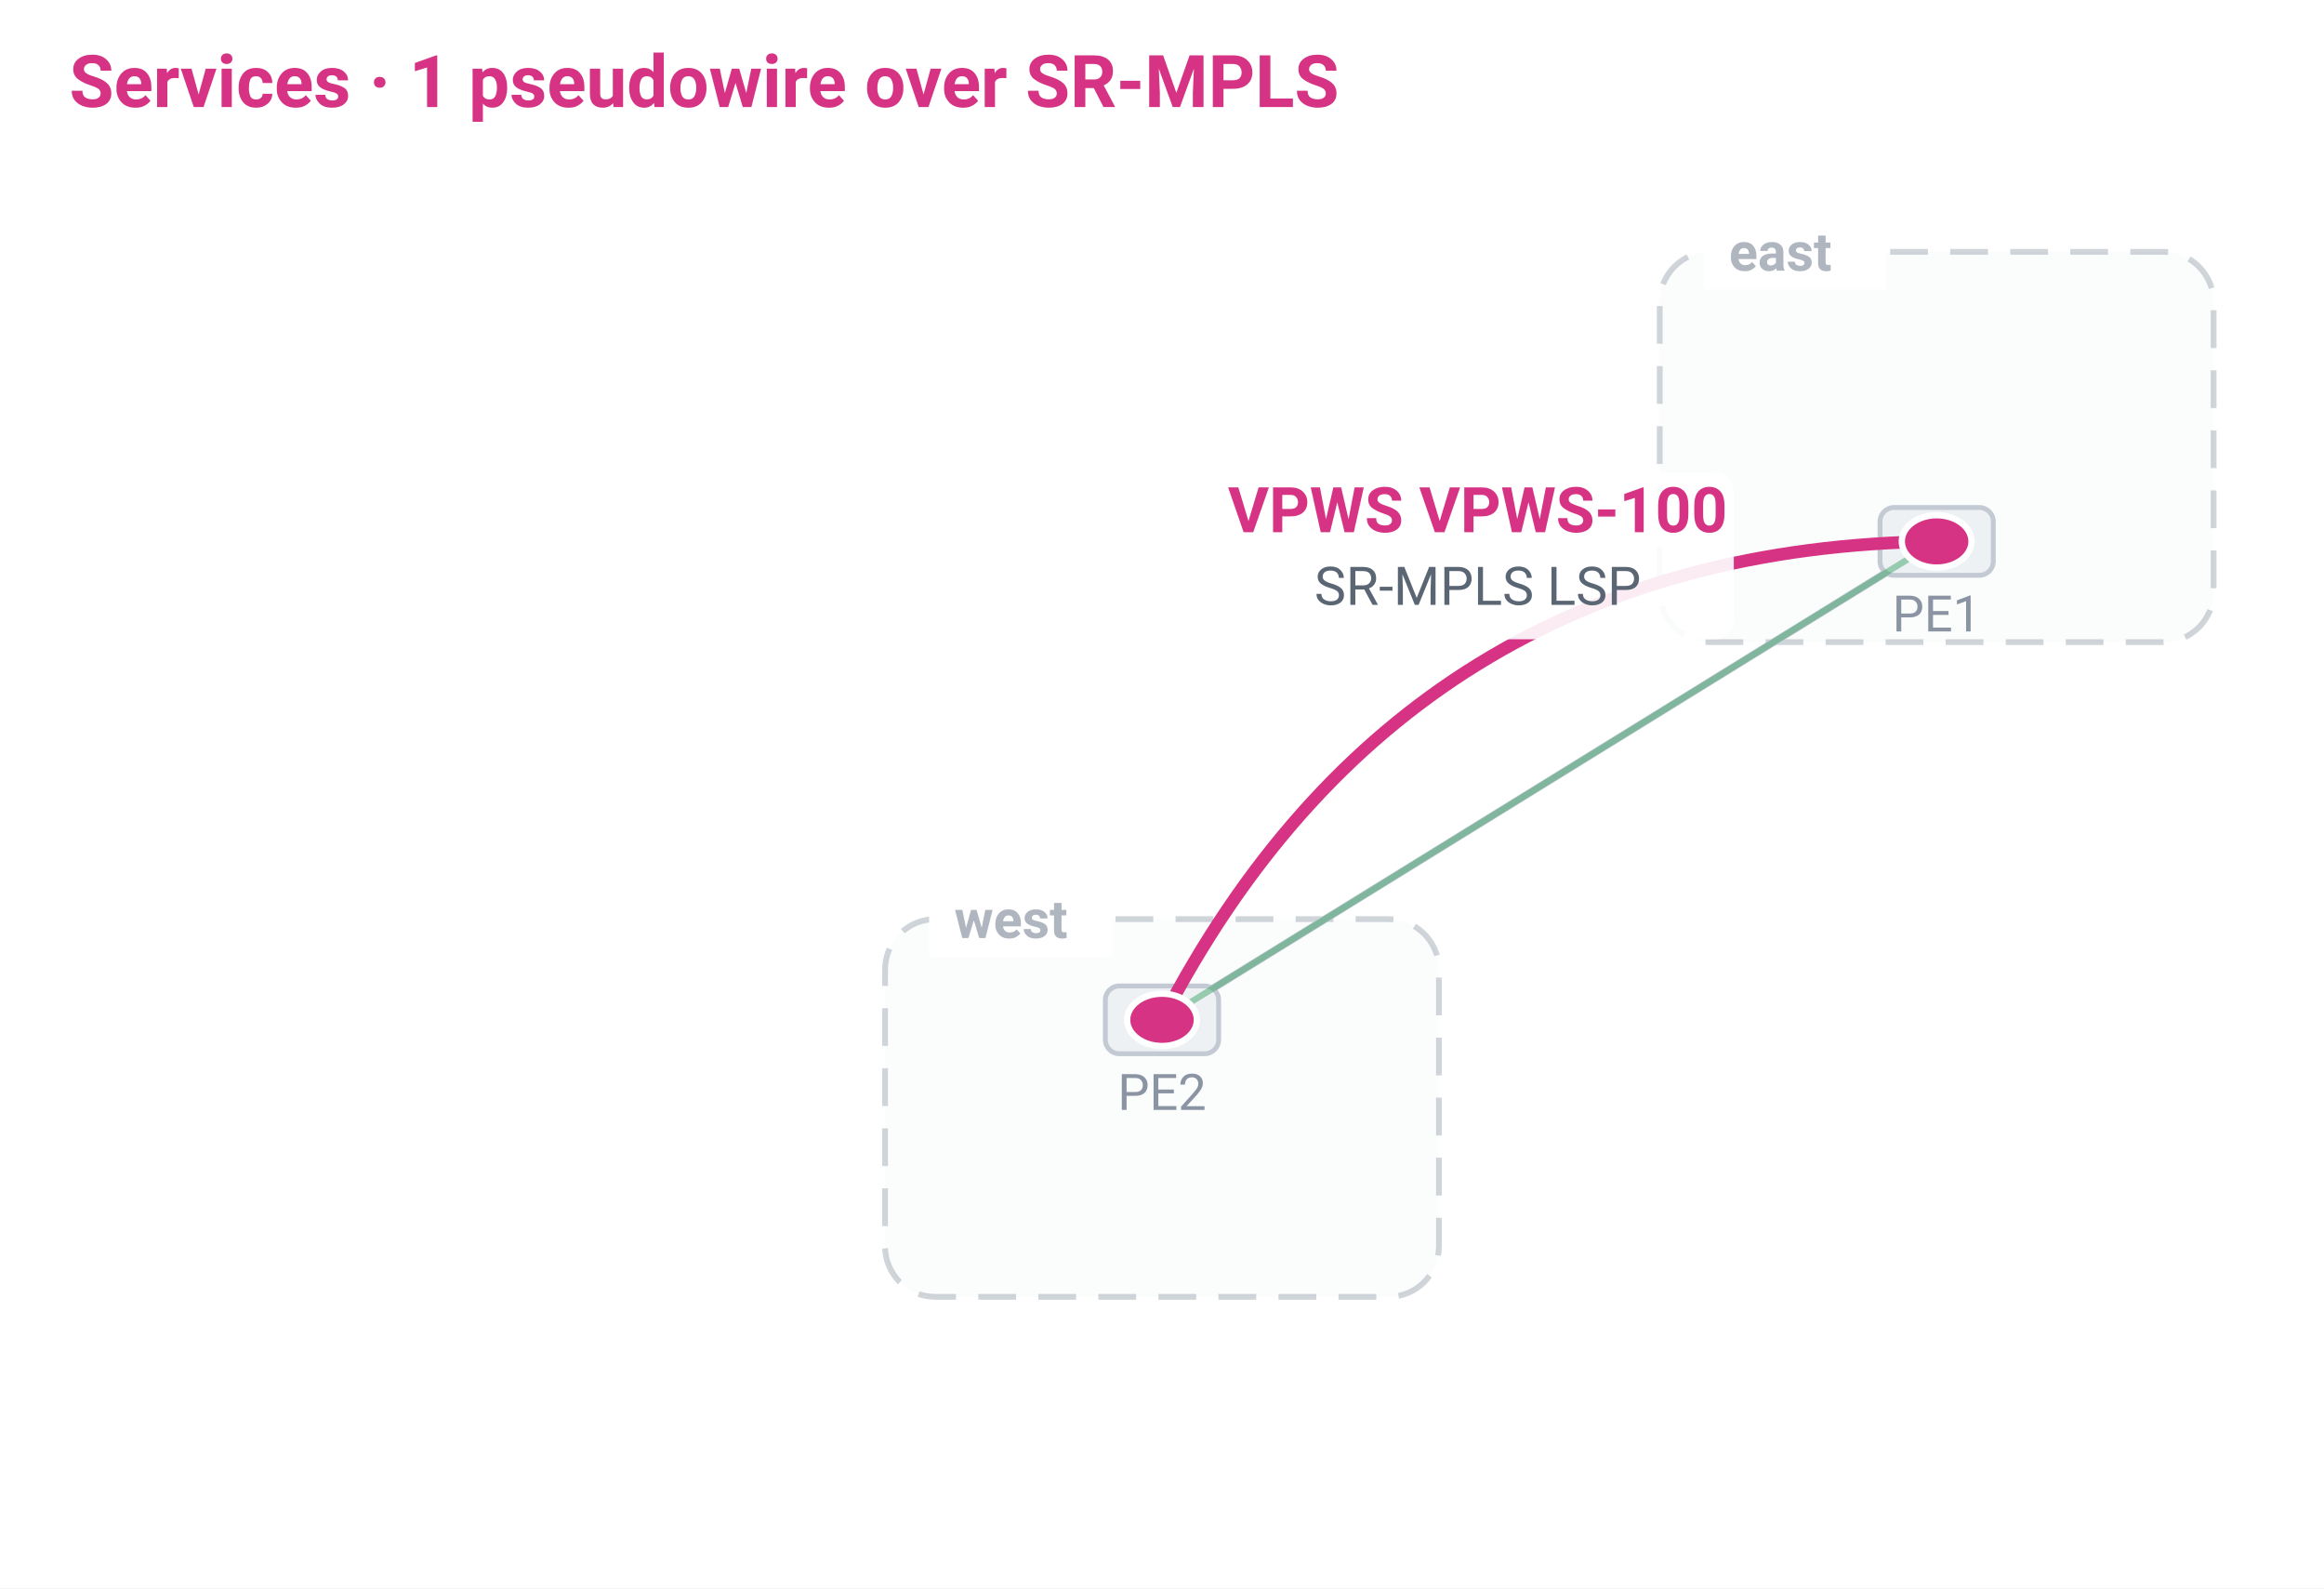
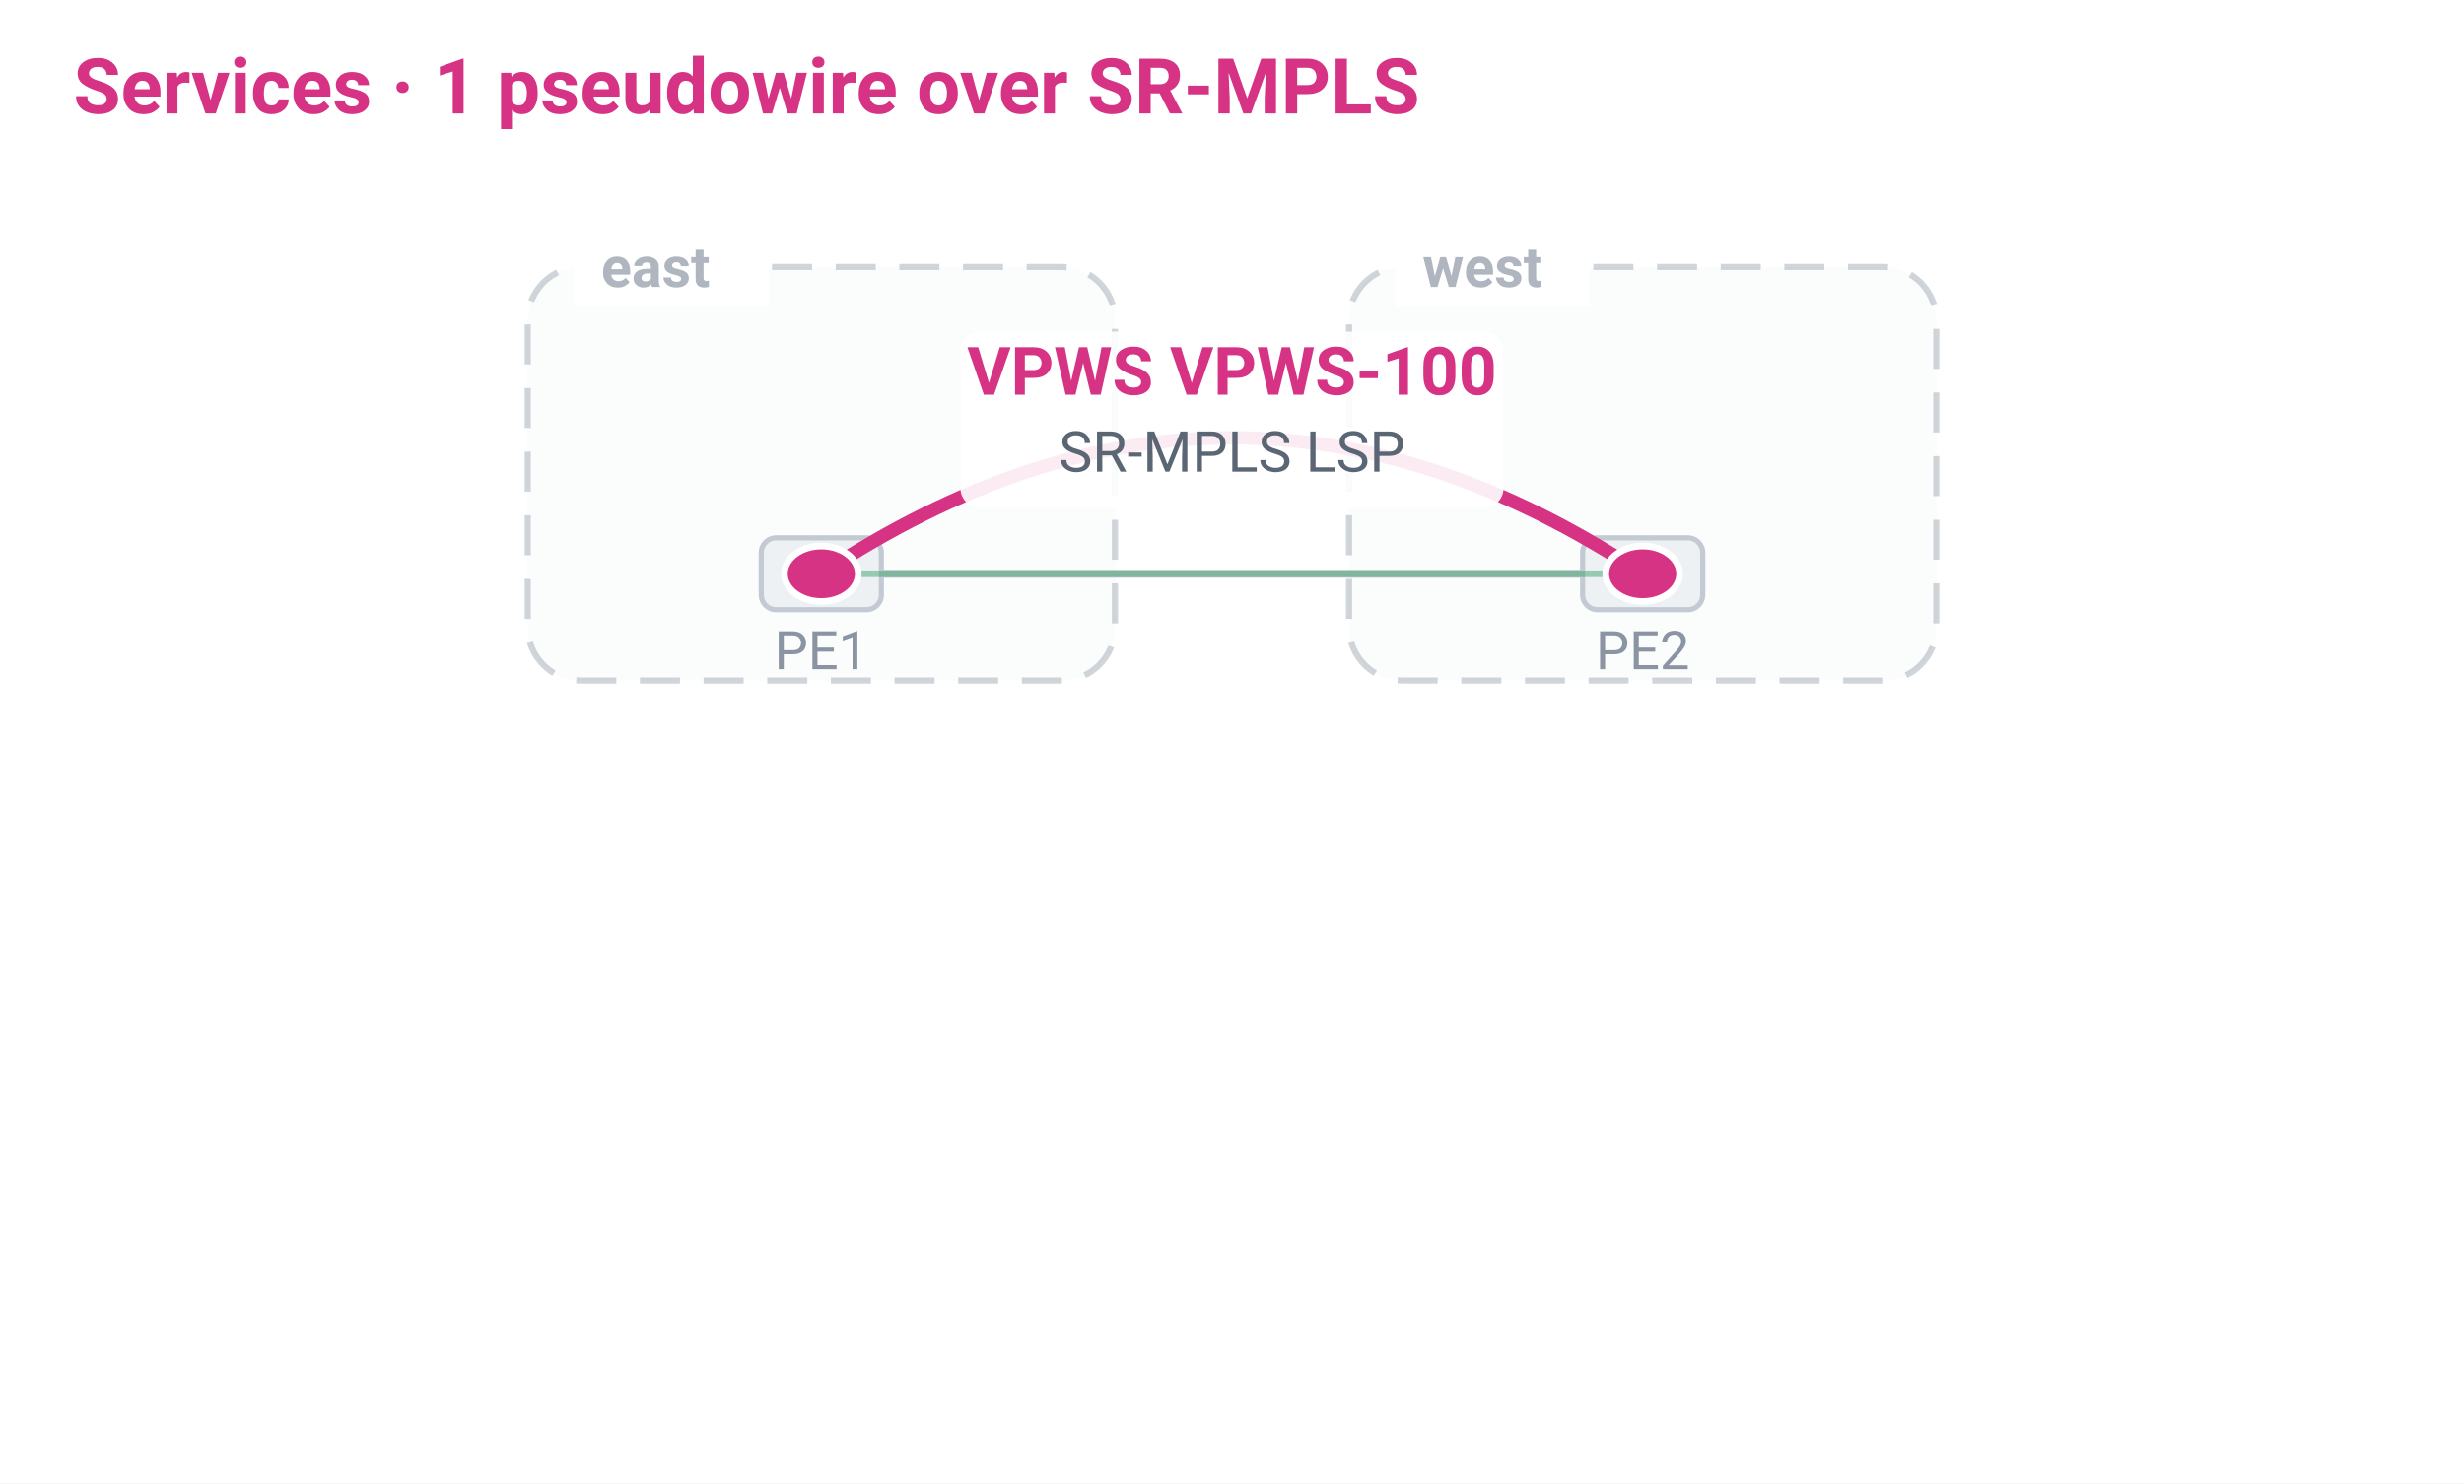
- <svg xmlns="http://www.w3.org/2000/svg" class="netfacts-frames" viewBox="0 0 480 328" width="480" height="328" font-family="'Segoe UI', Roboto, Helvetica, Arial, sans-serif" data-frames="optical physical role igp bgp pw" data-start="pw">
+ <svg xmlns="http://www.w3.org/2000/svg" class="netfacts-frames" viewBox="0 0 480 289" width="480" height="289" font-family="'Segoe UI', Roboto, Helvetica, Arial, sans-serif" data-frames="optical physical role igp bgp pw" data-start="pw">
  <style>.frame{visibility:hidden}.frame.start{visibility:visible}:root:has(.frame:target) .frame{visibility:hidden}:root:has(.frame:target) .frame:target{visibility:visible}@media (prefers-reduced-motion:no-preference){@keyframes nf-rotate{0%{visibility:visible}16.666%,100%{visibility:hidden}}.frame{animation:nf-rotate 24s step-end infinite}.r1{animation-delay:-20s}.r2{animation-delay:-16s}.r3{animation-delay:-12s}.r4{animation-delay:-8s}.r5{animation-delay:-4s}:root:has(.frame:target) .frame,:root:has(#still:target) .frame,:root[data-rotate="off"] .frame{animation:none}}</style>
-   <rect id="still" width="480" height="328" fill="#fff" />
-   <g class="frame r1" id="f-optical" data-title="Optical · 3 line-system members, 5 spans · 2 sites">
-     <g class="site">
-       <rect x="182.8" y="52" width="274.4" height="80.6" rx="10.4" fill="#7a8696" fill-opacity="0.06" stroke="#7a8696" stroke-opacity="0.8" stroke-width="1.2" stroke-dasharray="7.8 4.6" />
-       <rect x="191.9" y="44.2" width="37.8" height="15.6" fill="#fff" />
-       <text x="197.1" y="55.9" font-size="11" font-weight="700" fill="#7a8696">east</text>
-     </g>
-     <g class="site">
-       <rect x="22.8" y="189.8" width="274.4" height="78" rx="10.4" fill="#7a8696" fill-opacity="0.06" stroke="#7a8696" stroke-opacity="0.8" stroke-width="1.2" stroke-dasharray="7.8 4.6" />
-       <rect x="31.9" y="182" width="37.8" height="15.6" fill="#fff" />
-       <text x="37.1" y="193.7" font-size="11" font-weight="700" fill="#7a8696">west</text>
+   <rect id="still" width="480" height="289" fill="#fff" />
+   <g class="frame r1" id="f-optical" data-title="Optical · 3 line-system members, 2 spans · 2 sites">
+     <g class="site">
+       <rect x="22.8" y="52" width="114.4" height="80.6" rx="10.4" fill="#7a8696" fill-opacity="0.06" stroke="#7a8696" stroke-opacity="0.8" stroke-width="1.2" stroke-dasharray="7.8 4.6" />
+       <rect x="31.9" y="44.2" width="37.8" height="15.6" fill="#fff" />
+       <text x="37.1" y="55.9" font-size="11" font-weight="700" fill="#7a8696">east</text>
+     </g>
+     <g class="site">
+       <rect x="342.8" y="52" width="114.4" height="80.6" rx="10.4" fill="#7a8696" fill-opacity="0.06" stroke="#7a8696" stroke-opacity="0.8" stroke-width="1.2" stroke-dasharray="7.8 4.6" />
+       <rect x="351.9" y="44.2" width="37.8" height="15.6" fill="#fff" />
+       <text x="357.1" y="55.9" font-size="11" font-weight="700" fill="#7a8696">west</text>
    </g>
    <g class="link-optical">
-       <line x1="400" y1="117.7" x2="240" y2="117.7" stroke="#3b5bdb" stroke-width="5.46" stroke-linecap="round" />
-       <line x1="400" y1="117.7" x2="240" y2="117.7" stroke="#fff" stroke-width="1.82" stroke-linecap="round" />
-       <rect x="369.7" y="110.6" width="13.7" height="14.3" rx="7.2" fill="#fff" stroke="#9aa4b1" stroke-width="0.9" />
-       <text x="376.5" y="121.3" font-size="9.8" text-anchor="middle" fill="#1d2430">1</text>
-       <rect x="258.9" y="126.9" width="37.1" height="14.3" rx="7.2" fill="#fff" stroke="#9aa4b1" stroke-width="0.9" />
-       <text x="277.4" y="137.6" font-size="9.8" text-anchor="middle" fill="#1d2430">add-1</text>
-       <rect x="325.5" y="110.6" width="37.1" height="14.3" rx="7.2" fill="#fff" stroke="#3b5bdb" stroke-width="0.9" />
-       <text x="344" y="121.3" font-size="9.8" text-anchor="middle" fill="#1d2430">ch 25</text>
-     </g>
-     <g class="link-optical">
-       <line x1="400" y1="106" x2="240" y2="106" stroke="#3b5bdb" stroke-width="5.46" stroke-linecap="round" />
-       <line x1="400" y1="106" x2="240" y2="106" stroke="#fff" stroke-width="1.82" stroke-linecap="round" />
-       <rect x="365.2" y="82.6" width="13.7" height="14.3" rx="7.2" fill="#fff" stroke="#9aa4b1" stroke-width="0.9" />
-       <text x="372" y="93.4" font-size="9.8" text-anchor="middle" fill="#1d2430">2</text>
-       <rect x="304.4" y="127.1" width="29.6" height="11.4" rx="7.2" fill="#fff" stroke="#9aa4b1" stroke-width="0.9" />
-       <text x="319.2" y="135.7" font-size="7.8" text-anchor="middle" fill="#1d2430">add-2</text>
-       <rect x="257" y="98.9" width="78" height="14.3" rx="7.2" fill="#fff" stroke="#3b5bdb" stroke-width="0.9" />
-       <text x="296" y="109.6" font-size="9.8" text-anchor="middle" fill="#1d2430">ch 26 · dark</text>
-     </g>
-     <g class="link-optical">
-       <line x1="240" y1="111.8" x2="80" y2="111.8" stroke="#3b5bdb" stroke-width="5.46" stroke-linecap="round" />
-       <line x1="240" y1="111.8" x2="80" y2="111.8" stroke="#fff" stroke-width="1.82" stroke-linecap="round" />
+       <line x1="80" y1="111.8" x2="240" y2="111.8" stroke="#3b5bdb" stroke-width="5.46" stroke-linecap="round" />
+       <line x1="80" y1="111.8" x2="240" y2="111.8" stroke="#fff" stroke-width="1.82" stroke-linecap="round" />
+       <rect x="144.4" y="72.1" width="31.2" height="14.3" rx="7.2" fill="#fff" stroke="#9aa4b1" stroke-width="0.9" />
+       <text x="160" y="82.9" font-size="9.8" text-anchor="middle" fill="#1d2430">line</text>
      <rect x="180.9" y="121" width="31.2" height="14.3" rx="7.2" fill="#fff" stroke="#9aa4b1" stroke-width="0.9" />
-       <text x="196.5" y="131.7" font-size="9.8" text-anchor="middle" fill="#1d2430">line</text>
-       <rect x="98.9" y="121" width="31.2" height="14.3" rx="7.2" fill="#fff" stroke="#9aa4b1" stroke-width="0.9" />
-       <text x="114.5" y="131.7" font-size="9.8" text-anchor="middle" fill="#1d2430">west</text>
+       <text x="196.5" y="131.7" font-size="9.8" text-anchor="middle" fill="#1d2430">west</text>
      <rect x="115.2" y="104.7" width="89.7" height="14.3" rx="7.2" fill="#fff" stroke="#3b5bdb" stroke-width="0.9" />
      <text x="160" y="115.4" font-size="9.8" text-anchor="middle" fill="#1d2430">span 1 · 40 km</text>
    </g>
    <g class="link-optical">
-       <line x1="80" y1="111.8" x2="80" y2="210.6" stroke="#3b5bdb" stroke-width="5.46" stroke-linecap="round" />
-       <line x1="80" y1="111.8" x2="80" y2="210.6" stroke="#fff" stroke-width="1.82" stroke-linecap="round" />
-       <rect x="64.4" y="123.9" width="31.2" height="14.3" rx="7.2" fill="#fff" stroke="#9aa4b1" stroke-width="0.9" />
-       <text x="80" y="134.6" font-size="9.8" text-anchor="middle" fill="#1d2430">east</text>
-       <rect x="80.7" y="184.3" width="31.2" height="14.3" rx="7.2" fill="#fff" stroke="#9aa4b1" stroke-width="0.9" />
-       <text x="96.3" y="195" font-size="9.8" text-anchor="middle" fill="#1d2430">line</text>
-       <rect x="35.2" y="154" width="89.7" height="14.3" rx="7.2" fill="#fff" stroke="#3b5bdb" stroke-width="0.9" />
-       <text x="80" y="164.8" font-size="9.8" text-anchor="middle" fill="#1d2430">span 2 · 38 km</text>
-     </g>
-     <g class="link-optical">
-       <line x1="80" y1="210.6" x2="240" y2="210.6" stroke="#3b5bdb" stroke-width="5.46" stroke-linecap="round" />
-       <line x1="80" y1="210.6" x2="240" y2="210.6" stroke="#fff" stroke-width="1.82" stroke-linecap="round" />
-       <rect x="98.9" y="203.5" width="37.1" height="14.3" rx="7.2" fill="#fff" stroke="#9aa4b1" stroke-width="0.9" />
-       <text x="117.4" y="214.2" font-size="9.8" text-anchor="middle" fill="#1d2430">add-1</text>
-       <rect x="209.7" y="203.5" width="13.7" height="14.3" rx="7.2" fill="#fff" stroke="#9aa4b1" stroke-width="0.9" />
-       <text x="216.5" y="214.2" font-size="9.8" text-anchor="middle" fill="#1d2430">1</text>
-       <rect x="141.5" y="203.5" width="37.1" height="14.3" rx="7.2" fill="#fff" stroke="#3b5bdb" stroke-width="0.9" />
-       <text x="160" y="214.2" font-size="9.8" text-anchor="middle" fill="#1d2430">ch 25</text>
+       <line x1="240" y1="111.8" x2="400" y2="111.8" stroke="#3b5bdb" stroke-width="5.46" stroke-linecap="round" />
+       <line x1="240" y1="111.8" x2="400" y2="111.8" stroke="#fff" stroke-width="1.82" stroke-linecap="round" />
+       <rect x="268" y="121" width="31.2" height="14.3" rx="7.2" fill="#fff" stroke="#9aa4b1" stroke-width="0.9" />
+       <text x="283.6" y="131.7" font-size="9.8" text-anchor="middle" fill="#1d2430">east</text>
+       <rect x="313.6" y="121" width="31.2" height="14.3" rx="7.2" fill="#fff" stroke="#9aa4b1" stroke-width="0.9" />
+       <text x="329.2" y="131.7" font-size="9.8" text-anchor="middle" fill="#1d2430">line</text>
+       <rect x="275.2" y="104.7" width="89.7" height="14.3" rx="7.2" fill="#fff" stroke="#3b5bdb" stroke-width="0.9" />
+       <text x="320" y="115.4" font-size="9.8" text-anchor="middle" fill="#1d2430">span 2 · 38 km</text>
+     </g>
+     <g>
+       <rect x="63.1" y="101.7" width="33.8" height="20.3" rx="3.4" fill="#3b5bdb" stroke="#fff" stroke-width="1.3" />
+       <text x="80" y="115.7" font-size="7.5" font-weight="700" text-anchor="middle" fill="#fff">ROADM</text>
+     </g>
+     <g>
+       <rect x="223.1" y="101.7" width="33.8" height="20.3" rx="3.4" fill="#3b5bdb" stroke="#fff" stroke-width="1.3" />
+       <text x="240" y="115.7" font-size="10.4" font-weight="700" text-anchor="middle" fill="#fff">AMP</text>
+     </g>
+     <g>
+       <rect x="383.1" y="101.7" width="33.8" height="20.3" rx="3.4" fill="#3b5bdb" stroke="#fff" stroke-width="1.3" />
+       <text x="400" y="115.7" font-size="7.5" font-weight="700" text-anchor="middle" fill="#fff">ROADM</text>
+     </g>
+     <rect x="24.8" y="64.4" width="110.3" height="34.4" rx="3.9" fill="#fff" fill-opacity="0.9" />
+     <text x="80" y="76.7" font-size="13" text-anchor="middle" font-weight="700" fill="#3b5bdb">ROADM-A</text>
+     <text x="80" y="91.6" font-size="11" text-anchor="middle" fill="#5b6675">roadm · roadm-2d</text>
+     <rect x="188" y="64.4" width="103.9" height="34.4" rx="3.9" fill="#fff" fill-opacity="0.9" />
+     <text x="240" y="76.7" font-size="13" text-anchor="middle" font-weight="700" fill="#3b5bdb">AMP-1</text>
+     <text x="240" y="91.6" font-size="11" text-anchor="middle" fill="#5b6675">amplifier · ila</text>
+     <rect x="344.8" y="64.4" width="110.3" height="34.4" rx="3.9" fill="#fff" fill-opacity="0.9" />
+     <text x="400" y="76.7" font-size="13" text-anchor="middle" font-weight="700" fill="#3b5bdb">ROADM-B</text>
+     <text x="400" y="91.6" font-size="11" text-anchor="middle" fill="#5b6675">roadm · roadm-2d</text>
+     <g class="callout">
+       <line x1="80" y1="122.2" x2="80" y2="132.6" stroke="#3b5bdb" stroke-width="1" />
+       <rect x="12" y="132.6" width="136" height="34.4" rx="3.9" fill="#fff" fill-opacity="0.9" stroke="#3b5bdb" stroke-width="1" />
+       <text x="80" y="145" font-size="11" text-anchor="middle" fill="#1d2430">PE1 1 · ch 25</text>
+       <text x="80" y="159.9" font-size="11" text-anchor="middle" fill="#1d2430">PE1 2 · ch 26 · dark</text>
+     </g>
+     <g class="callout">
+       <line x1="400" y1="122.2" x2="400" y2="132.6" stroke="#3b5bdb" stroke-width="1" />
+       <rect x="354.4" y="132.6" width="91.1" height="19.5" rx="3.9" fill="#fff" fill-opacity="0.9" stroke="#3b5bdb" stroke-width="1" />
+       <text x="400" y="145" font-size="11" text-anchor="middle" fill="#1d2430">PE2 1 · ch 25</text>
+     </g>
+     <g class="note">
+       <line x1="240" y1="111.8" x2="240" y2="145.6" stroke="#d9a400" stroke-width="1.04" stroke-dasharray="3.3 2.6" />
+       <rect x="156" y="145.6" width="168" height="34.4" rx="3.9" fill="#fff6d5" fill-opacity="0.9" stroke="#d9a400" stroke-width="1" />
+       <text x="240" y="158" font-size="11" text-anchor="middle" fill="#1d2430">in-line amplifier hut, no</text>
+       <text x="240" y="172.9" font-size="11" text-anchor="middle" fill="#1d2430">site of its own</text>
+     </g>
+     <rect width="480" height="32.5" fill="#fff" fill-opacity="0.92" />
+     <text x="14.3" y="22.1" font-size="15" font-weight="700" fill="#3b5bdb">Optical · 3 line-system members, 2 spans · 2 sites</text>
+   </g>
+   <g class="frame r2" id="f-physical" data-title="Physical · 2 devices (SAOS 10), 1 link · 2 sites">
+     <g class="site">
+       <rect x="102.8" y="52" width="114.4" height="80.6" rx="10.4" fill="#7a8696" fill-opacity="0.06" stroke="#7a8696" stroke-opacity="0.8" stroke-width="1.2" stroke-dasharray="7.8 4.6" />
+       <rect x="111.9" y="44.2" width="37.8" height="15.6" fill="#fff" />
+       <text x="117.1" y="55.9" font-size="11" font-weight="700" fill="#7a8696">east</text>
+     </g>
+     <g class="site">
+       <rect x="262.8" y="52" width="114.4" height="80.6" rx="10.4" fill="#7a8696" fill-opacity="0.06" stroke="#7a8696" stroke-opacity="0.8" stroke-width="1.2" stroke-dasharray="7.8 4.6" />
+       <rect x="271.9" y="44.2" width="37.8" height="15.6" fill="#fff" />
+       <text x="277.1" y="55.9" font-size="11" font-weight="700" fill="#7a8696">west</text>
+     </g>
+     <g>
+       <line x1="160" y1="111.8" x2="320" y2="111.8" stroke="#e03131" stroke-width="2.6" stroke-dasharray="6.2 40.6" stroke-dashoffset="0" />
+       <line x1="160" y1="111.8" x2="320" y2="111.8" stroke="#f08c00" stroke-width="2.6" stroke-dasharray="6.2 40.6" stroke-dashoffset="-7.8" />
+       <line x1="160" y1="111.8" x2="320" y2="111.8" stroke="#e6b800" stroke-width="2.6" stroke-dasharray="6.2 40.6" stroke-dashoffset="-15.6" />
+       <line x1="160" y1="111.8" x2="320" y2="111.8" stroke="#2f9e44" stroke-width="2.6" stroke-dasharray="6.2 40.6" stroke-dashoffset="-23.4" />
+       <line x1="160" y1="111.8" x2="320" y2="111.8" stroke="#1c7ed6" stroke-width="2.6" stroke-dasharray="6.2 40.6" stroke-dashoffset="-31.2" />
+       <line x1="160" y1="111.8" x2="320" y2="111.8" stroke="#7048e8" stroke-width="2.6" stroke-dasharray="6.2 40.6" stroke-dashoffset="-39" />
+       <rect x="172.1" y="104.7" width="13.7" height="14.3" rx="7.2" fill="#fff" stroke="#9aa4b1" stroke-width="0.9" />
+       <text x="178.9" y="115.4" font-size="9.8" text-anchor="middle" fill="#1d2430">1</text>
+       <rect x="289.7" y="104.7" width="13.7" height="14.3" rx="7.2" fill="#fff" stroke="#9aa4b1" stroke-width="0.9" />
+       <text x="296.5" y="115.4" font-size="9.8" text-anchor="middle" fill="#1d2430">1</text>
+       <rect x="225.2" y="106.1" width="29.6" height="11.4" rx="7.2" fill="#fff" stroke="#3b5bdb" stroke-width="0.9" />
+       <text x="240" y="114.7" font-size="7.8" text-anchor="middle" fill="#1d2430">ch 25</text>
    </g>
    <g>
      <g class="router">
-         <circle cx="400" cy="111.8" r="8.8" fill="#dc0000" />
-         <path d="M407.1,111.8 L403.5,111.8" stroke="#fff" stroke-width="1.1" stroke-linecap="round" />
-         <path d="M401.9,111.8 L404.1,113.3 L404.1,110.3 Z" fill="#fff" />
-         <path d="M392.9,111.8 L396.5,111.8" stroke="#fff" stroke-width="1.1" stroke-linecap="round" />
-         <path d="M398.1,111.8 L395.9,110.3 L395.9,113.3 Z" fill="#fff" />
-         <path d="M400,118.9 L400,115.3" stroke="#fff" stroke-width="1.1" stroke-linecap="round" />
-         <path d="M400,113.7 L398.5,115.9 L401.5,115.9 Z" fill="#fff" />
-         <path d="M400,104.7 L400,108.3" stroke="#fff" stroke-width="1.1" stroke-linecap="round" />
-         <path d="M400,109.9 L401.5,107.7 L398.5,107.7 Z" fill="#fff" />
+         <circle cx="160" cy="111.8" r="8.8" fill="#dc0000" />
+         <path d="M167.1,111.8 L163.5,111.8" stroke="#fff" stroke-width="1.1" stroke-linecap="round" />
+         <path d="M161.9,111.8 L164.1,113.3 L164.1,110.3 Z" fill="#fff" />
+         <path d="M152.9,111.8 L156.5,111.8" stroke="#fff" stroke-width="1.1" stroke-linecap="round" />
+         <path d="M158.1,111.8 L155.9,110.3 L155.9,113.3 Z" fill="#fff" />
+         <path d="M160,118.9 L160,115.3" stroke="#fff" stroke-width="1.1" stroke-linecap="round" />
+         <path d="M160,113.7 L158.5,115.9 L161.5,115.9 Z" fill="#fff" />
+         <path d="M160,104.7 L160,108.3" stroke="#fff" stroke-width="1.1" stroke-linecap="round" />
+         <path d="M160,109.9 L161.5,107.7 L158.5,107.7 Z" fill="#fff" />
      </g>
    </g>
    <g>
      <g class="router">
-         <circle cx="240" cy="210.6" r="8.8" fill="#dc0000" />
-         <path d="M247.1,210.6 L243.5,210.6" stroke="#fff" stroke-width="1.1" stroke-linecap="round" />
-         <path d="M241.9,210.6 L244.1,212.1 L244.1,209.1 Z" fill="#fff" />
-         <path d="M232.9,210.6 L236.5,210.6" stroke="#fff" stroke-width="1.1" stroke-linecap="round" />
-         <path d="M238.1,210.6 L235.9,209.1 L235.9,212.1 Z" fill="#fff" />
-         <path d="M240,217.7 L240,214.1" stroke="#fff" stroke-width="1.1" stroke-linecap="round" />
-         <path d="M240,212.5 L238.5,214.7 L241.5,214.7 Z" fill="#fff" />
-         <path d="M240,203.5 L240,207.1" stroke="#fff" stroke-width="1.1" stroke-linecap="round" />
-         <path d="M240,208.7 L241.5,206.5 L238.5,206.5 Z" fill="#fff" />
+         <circle cx="320" cy="111.8" r="8.8" fill="#dc0000" />
+         <path d="M327.1,111.8 L323.5,111.8" stroke="#fff" stroke-width="1.1" stroke-linecap="round" />
+         <path d="M321.9,111.8 L324.1,113.3 L324.1,110.3 Z" fill="#fff" />
+         <path d="M312.9,111.8 L316.5,111.8" stroke="#fff" stroke-width="1.1" stroke-linecap="round" />
+         <path d="M318.1,111.8 L315.9,110.3 L315.9,113.3 Z" fill="#fff" />
+         <path d="M320,118.9 L320,115.3" stroke="#fff" stroke-width="1.1" stroke-linecap="round" />
+         <path d="M320,113.7 L318.5,115.9 L321.5,115.9 Z" fill="#fff" />
+         <path d="M320,104.7 L320,108.3" stroke="#fff" stroke-width="1.1" stroke-linecap="round" />
+         <path d="M320,109.9 L321.5,107.7 L318.5,107.7 Z" fill="#fff" />
      </g>
    </g>
-     <g>
-       <rect x="223.1" y="101.7" width="33.8" height="20.3" rx="3.4" fill="#3b5bdb" stroke="#fff" stroke-width="1.3" />
-       <text x="240" y="115.7" font-size="7.5" font-weight="700" text-anchor="middle" fill="#fff">ROADM</text>
-     </g>
-     <g>
-       <rect x="63.1" y="101.7" width="33.8" height="20.3" rx="3.4" fill="#3b5bdb" stroke="#fff" stroke-width="1.3" />
-       <text x="80" y="115.7" font-size="10.4" font-weight="700" text-anchor="middle" fill="#fff">AMP</text>
-     </g>
-     <g>
-       <rect x="63.1" y="200.5" width="33.8" height="20.3" rx="3.4" fill="#3b5bdb" stroke="#fff" stroke-width="1.3" />
-       <text x="80" y="214.5" font-size="7.5" font-weight="700" text-anchor="middle" fill="#fff">ROADM</text>
-     </g>
-     <rect x="383.3" y="64.4" width="33.4" height="34.4" rx="3.9" fill="#fff" fill-opacity="0.9" />
-     <text x="400" y="76.7" font-size="13" text-anchor="middle" font-weight="700" fill="#1a1a1a">PE1</text>
-     <text x="400" y="91.6" font-size="11" text-anchor="middle" fill="#5b6675">5164</text>
-     <rect x="223.3" y="223.6" width="33.4" height="34.4" rx="3.9" fill="#fff" fill-opacity="0.9" />
-     <text x="240" y="236" font-size="13" text-anchor="middle" font-weight="700" fill="#1a1a1a">PE2</text>
-     <text x="240" y="250.9" font-size="11" text-anchor="middle" fill="#5b6675">5162</text>
-     <rect x="184.8" y="64.4" width="110.3" height="34.4" rx="3.9" fill="#fff" fill-opacity="0.9" />
-     <text x="240" y="76.7" font-size="13" text-anchor="middle" font-weight="700" fill="#3b5bdb">ROADM-A</text>
-     <text x="240" y="91.6" font-size="11" text-anchor="middle" fill="#5b6675">roadm · roadm-2d</text>
-     <rect x="28" y="64.4" width="103.9" height="34.4" rx="3.9" fill="#fff" fill-opacity="0.9" />
-     <text x="80" y="76.7" font-size="13" text-anchor="middle" font-weight="700" fill="#3b5bdb">AMP-1</text>
-     <text x="80" y="91.6" font-size="11" text-anchor="middle" fill="#5b6675">amplifier · ila</text>
-     <rect x="24.8" y="223.6" width="110.3" height="34.4" rx="3.9" fill="#fff" fill-opacity="0.9" />
-     <text x="80" y="236" font-size="13" text-anchor="middle" font-weight="700" fill="#3b5bdb">ROADM-B</text>
-     <text x="80" y="250.9" font-size="11" text-anchor="middle" fill="#5b6675">roadm · roadm-2d</text>
+     <rect x="143.3" y="64.4" width="33.4" height="34.4" rx="3.9" fill="#fff" fill-opacity="0.9" />
+     <text x="160" y="76.7" font-size="13" text-anchor="middle" font-weight="700" fill="#1a1a1a">PE1</text>
+     <text x="160" y="91.6" font-size="11" text-anchor="middle" fill="#5b6675">5164</text>
+     <rect x="303.3" y="64.4" width="33.4" height="34.4" rx="3.9" fill="#fff" fill-opacity="0.9" />
+     <text x="320" y="76.7" font-size="13" text-anchor="middle" font-weight="700" fill="#1a1a1a">PE2</text>
+     <text x="320" y="91.6" font-size="11" text-anchor="middle" fill="#5b6675">5162</text>
    <g class="note">
-       <line x1="80" y1="111.8" x2="137.2" y2="127.4" stroke="#d9a400" stroke-width="1.04" stroke-dasharray="3.3 2.6" />
-       <rect x="137.2" y="127.4" width="168" height="34.4" rx="3.9" fill="#fff6d5" fill-opacity="0.9" stroke="#d9a400" stroke-width="1" />
-       <text x="221.2" y="139.8" font-size="11" text-anchor="middle" fill="#1d2430">in-line amplifier hut, no</text>
-       <text x="221.2" y="154.7" font-size="11" text-anchor="middle" fill="#1d2430">site of its own</text>
-     </g>
-     <rect width="480" height="32.5" fill="#fff" fill-opacity="0.92" />
-     <text x="14.3" y="22.1" font-size="15" font-weight="700" fill="#3b5bdb">Optical · 3 line-system members, 5 spans · 2 sites</text>
-   </g>
-   <g class="frame r2" id="f-physical" data-title="Physical · 2 devices (SAOS 10), 1 link · 2 sites">
-     <g class="site">
-       <rect x="342.8" y="52" width="114.4" height="80.6" rx="10.4" fill="#7a8696" fill-opacity="0.06" stroke="#7a8696" stroke-opacity="0.8" stroke-width="1.2" stroke-dasharray="7.8 4.6" />
-       <rect x="351.9" y="44.2" width="37.8" height="15.6" fill="#fff" />
-       <text x="357.1" y="55.9" font-size="11" font-weight="700" fill="#7a8696">east</text>
-     </g>
-     <g class="site">
-       <rect x="182.8" y="189.8" width="114.4" height="78" rx="10.4" fill="#7a8696" fill-opacity="0.06" stroke="#7a8696" stroke-opacity="0.8" stroke-width="1.2" stroke-dasharray="7.8 4.6" />
-       <rect x="191.9" y="182" width="37.8" height="15.6" fill="#fff" />
-       <text x="197.1" y="193.7" font-size="11" font-weight="700" fill="#7a8696">west</text>
-     </g>
-     <g>
-       <line x1="400" y1="111.8" x2="240" y2="210.6" stroke="#69768a" stroke-width="2.08" />
-       <rect x="344.4" y="123.9" width="48.7" height="14.3" rx="7.2" fill="#fff" stroke="#9aa4b1" stroke-width="0.9" />
-       <text x="368.8" y="134.6" font-size="9.8" text-anchor="middle" fill="#1d2430">PE1-PE2</text>
-       <rect x="246.8" y="184.3" width="48.7" height="14.3" rx="7.2" fill="#fff" stroke="#9aa4b1" stroke-width="0.9" />
-       <text x="271.2" y="195" font-size="9.8" text-anchor="middle" fill="#1d2430">PE2-PE1</text>
-       <rect x="286.9" y="154" width="66.3" height="14.3" rx="7.2" fill="#fff" stroke="#3b5bdb" stroke-width="0.9" />
-       <text x="320" y="164.8" font-size="9.8" text-anchor="middle" fill="#1d2430">over ch 25</text>
-     </g>
-     <g>
-       <g class="router">
-         <circle cx="400" cy="111.8" r="8.8" fill="#dc0000" />
-         <path d="M407.1,111.8 L403.5,111.8" stroke="#fff" stroke-width="1.1" stroke-linecap="round" />
-         <path d="M401.9,111.8 L404.1,113.3 L404.1,110.3 Z" fill="#fff" />
-         <path d="M392.9,111.8 L396.5,111.8" stroke="#fff" stroke-width="1.1" stroke-linecap="round" />
-         <path d="M398.1,111.8 L395.9,110.3 L395.9,113.3 Z" fill="#fff" />
-         <path d="M400,118.9 L400,115.3" stroke="#fff" stroke-width="1.1" stroke-linecap="round" />
-         <path d="M400,113.7 L398.5,115.9 L401.5,115.9 Z" fill="#fff" />
-         <path d="M400,104.7 L400,108.3" stroke="#fff" stroke-width="1.1" stroke-linecap="round" />
-         <path d="M400,109.9 L401.5,107.7 L398.5,107.7 Z" fill="#fff" />
-       </g>
-     </g>
-     <g>
-       <g class="router">
-         <circle cx="240" cy="210.6" r="8.8" fill="#dc0000" />
-         <path d="M247.1,210.6 L243.5,210.6" stroke="#fff" stroke-width="1.1" stroke-linecap="round" />
-         <path d="M241.9,210.6 L244.1,212.1 L244.1,209.1 Z" fill="#fff" />
-         <path d="M232.9,210.6 L236.5,210.6" stroke="#fff" stroke-width="1.1" stroke-linecap="round" />
-         <path d="M238.1,210.6 L235.9,209.1 L235.9,212.1 Z" fill="#fff" />
-         <path d="M240,217.7 L240,214.1" stroke="#fff" stroke-width="1.1" stroke-linecap="round" />
-         <path d="M240,212.5 L238.5,214.7 L241.5,214.7 Z" fill="#fff" />
-         <path d="M240,203.5 L240,207.1" stroke="#fff" stroke-width="1.1" stroke-linecap="round" />
-         <path d="M240,208.7 L241.5,206.5 L238.5,206.5 Z" fill="#fff" />
-       </g>
-     </g>
-     <rect x="383.3" y="64.4" width="33.4" height="34.4" rx="3.9" fill="#fff" fill-opacity="0.9" />
-     <text x="400" y="76.7" font-size="13" text-anchor="middle" font-weight="700" fill="#1a1a1a">PE1</text>
-     <text x="400" y="91.6" font-size="11" text-anchor="middle" fill="#5b6675">5164</text>
-     <rect x="223.3" y="223.6" width="33.4" height="34.4" rx="3.9" fill="#fff" fill-opacity="0.9" />
-     <text x="240" y="236" font-size="13" text-anchor="middle" font-weight="700" fill="#1a1a1a">PE2</text>
-     <text x="240" y="250.9" font-size="11" text-anchor="middle" fill="#5b6675">5162</text>
-     <g class="note">
-       <rect x="13" y="304.6" width="388.5" height="18.2" rx="3.9" fill="#fff6d5" stroke="#d9a400" stroke-width="1" />
-       <text x="18.2" y="317" font-size="11" fill="#1d2430">PE1-PE2 core link rides ch 25; ch 26 is lit on ROADM-A only</text>
+       <rect x="13" y="265.6" width="388.5" height="18.2" rx="3.9" fill="#fff6d5" stroke="#d9a400" stroke-width="1" />
+       <text x="18.2" y="278" font-size="11" fill="#1d2430">PE1-PE2 core link rides ch 25; ch 26 is lit on ROADM-A only</text>
    </g>
    <rect width="480" height="32.5" fill="#fff" fill-opacity="0.92" />
    <text x="14.3" y="22.1" font-size="15" font-weight="700" fill="#1d2430">Physical · 2 devices (SAOS 10), 1 link · 2 sites</text>
  </g>
  <g class="frame r3" id="f-role" data-title="Roles · 2 PE · RR PE1">
    <g class="site">
-       <rect x="342.8" y="52" width="114.4" height="80.6" rx="10.4" fill="#7a8696" fill-opacity="0.03" stroke="#7a8696" stroke-opacity="0.35" stroke-width="1.2" stroke-dasharray="7.8 4.6" />
-       <rect x="351.9" y="44.2" width="37.8" height="15.6" fill="#fff" />
-       <text x="357.1" y="55.9" font-size="11" font-weight="700" fill="#7a8696" fill-opacity="0.6">east</text>
-     </g>
-     <g class="site">
-       <rect x="182.8" y="189.8" width="114.4" height="78" rx="10.4" fill="#7a8696" fill-opacity="0.03" stroke="#7a8696" stroke-opacity="0.35" stroke-width="1.2" stroke-dasharray="7.8 4.6" />
-       <rect x="191.9" y="182" width="37.8" height="15.6" fill="#fff" />
-       <text x="197.1" y="193.7" font-size="11" font-weight="700" fill="#7a8696" fill-opacity="0.6">west</text>
-     </g>
-     <line x1="400" y1="111.8" x2="240" y2="210.6" stroke="#c3cad3" stroke-width="1.56" />
-     <rect x="388.3" y="104.8" width="23.4" height="14" rx="2.9" fill="#eef1f4" stroke="#c3cad3" />
-     <rect x="228.3" y="203.6" width="23.4" height="14" rx="2.9" fill="#eef1f4" stroke="#c3cad3" />
-     <g>
-       <rect x="379.2" y="99.3" width="41.6" height="25" rx="4.2" fill="#c8202f" stroke="#fff" stroke-width="1.3" />
-       <text x="400" y="116.4" font-size="10.4" font-weight="700" text-anchor="middle" fill="#fff">PE·RR</text>
-     </g>
-     <g>
-       <rect x="223.1" y="200.5" width="33.8" height="20.3" rx="3.4" fill="#c8202f" stroke="#fff" stroke-width="1.3" />
-       <text x="240" y="215.2" font-size="10.4" font-weight="700" text-anchor="middle" fill="#fff">PE</text>
-     </g>
-     <rect x="271.5" y="61.8" width="206.5" height="34.4" rx="3.9" fill="#fff" fill-opacity="0.9" />
-     <text x="374.8" y="74.1" font-size="13" text-anchor="middle" font-weight="700" fill="#c8202f">PE1</text>
-     <text x="374.8" y="89.1" font-size="11" text-anchor="middle" fill="#5b6675">provider edge · route reflector</text>
-     <rect x="194.4" y="223.6" width="91.1" height="34.4" rx="3.9" fill="#fff" fill-opacity="0.9" />
-     <text x="240" y="236" font-size="13" text-anchor="middle" font-weight="700" fill="#c8202f">PE2</text>
-     <text x="240" y="250.9" font-size="11" text-anchor="middle" fill="#5b6675">provider edge</text>
+       <rect x="102.8" y="52" width="114.4" height="80.6" rx="10.4" fill="#7a8696" fill-opacity="0.03" stroke="#7a8696" stroke-opacity="0.35" stroke-width="1.2" stroke-dasharray="7.8 4.6" />
+       <rect x="111.9" y="44.2" width="37.8" height="15.6" fill="#fff" />
+       <text x="117.1" y="55.9" font-size="11" font-weight="700" fill="#7a8696" fill-opacity="0.6">east</text>
+     </g>
+     <g class="site">
+       <rect x="262.8" y="52" width="114.4" height="80.6" rx="10.4" fill="#7a8696" fill-opacity="0.03" stroke="#7a8696" stroke-opacity="0.35" stroke-width="1.2" stroke-dasharray="7.8 4.6" />
+       <rect x="271.9" y="44.2" width="37.8" height="15.6" fill="#fff" />
+       <text x="277.1" y="55.9" font-size="11" font-weight="700" fill="#7a8696" fill-opacity="0.6">west</text>
+     </g>
+     <line x1="160" y1="111.8" x2="320" y2="111.8" stroke="#c3cad3" stroke-width="1.56" />
+     <rect x="148.3" y="104.8" width="23.4" height="14" rx="2.9" fill="#eef1f4" stroke="#c3cad3" />
+     <rect x="308.3" y="104.8" width="23.4" height="14" rx="2.9" fill="#eef1f4" stroke="#c3cad3" />
+     <g>
+       <rect x="139.2" y="99.3" width="41.6" height="25" rx="4.2" fill="#c8202f" stroke="#fff" stroke-width="1.3" />
+       <text x="160" y="116.4" font-size="10.4" font-weight="700" text-anchor="middle" fill="#fff">PE·RR</text>
+     </g>
+     <g>
+       <rect x="303.1" y="101.7" width="33.8" height="20.3" rx="3.4" fill="#c8202f" stroke="#fff" stroke-width="1.3" />
+       <text x="320" y="116.4" font-size="10.4" font-weight="700" text-anchor="middle" fill="#fff">PE</text>
+     </g>
+     <rect x="56.8" y="61.8" width="206.5" height="34.4" rx="3.9" fill="#fff" fill-opacity="0.9" />
+     <text x="160" y="74.1" font-size="13" text-anchor="middle" font-weight="700" fill="#c8202f">PE1</text>
+     <text x="160" y="89.1" font-size="11" text-anchor="middle" fill="#5b6675">provider edge · route reflector</text>
+     <rect x="274.4" y="64.4" width="91.1" height="34.4" rx="3.9" fill="#fff" fill-opacity="0.9" />
+     <text x="320" y="76.7" font-size="13" text-anchor="middle" font-weight="700" fill="#c8202f">PE2</text>
+     <text x="320" y="91.6" font-size="11" text-anchor="middle" fill="#5b6675">provider edge</text>
    <rect width="480" height="32.5" fill="#fff" fill-opacity="0.92" />
    <text x="14.3" y="22.1" font-size="15" font-weight="700" fill="#1d2430">Roles · 2 PE · RR PE1</text>
  </g>
  <g class="frame r4" id="f-igp" data-title="IGP · IS-IS L2, SR · area 49.0001">
    <g class="site">
-       <rect x="342.8" y="52" width="114.4" height="80.6" rx="10.4" fill="#7a8696" fill-opacity="0.03" stroke="#7a8696" stroke-opacity="0.35" stroke-width="1.2" stroke-dasharray="7.8 4.6" />
-       <rect x="351.9" y="44.2" width="37.8" height="15.6" fill="#fff" />
-       <text x="357.1" y="55.9" font-size="11" font-weight="700" fill="#7a8696" fill-opacity="0.6">east</text>
-     </g>
-     <g class="site">
-       <rect x="182.8" y="189.8" width="114.4" height="78" rx="10.4" fill="#7a8696" fill-opacity="0.03" stroke="#7a8696" stroke-opacity="0.35" stroke-width="1.2" stroke-dasharray="7.8 4.6" />
-       <rect x="191.9" y="182" width="37.8" height="15.6" fill="#fff" />
-       <text x="197.1" y="193.7" font-size="11" font-weight="700" fill="#7a8696" fill-opacity="0.6">west</text>
-     </g>
-     <line x1="400" y1="111.8" x2="240" y2="210.6" stroke="#c3cad3" stroke-width="1.56" />
-     <rect x="388.3" y="104.8" width="23.4" height="14" rx="2.9" fill="#eef1f4" stroke="#c3cad3" />
-     <rect x="228.3" y="203.6" width="23.4" height="14" rx="2.9" fill="#eef1f4" stroke="#c3cad3" />
-     <g>
-       <line x1="400" y1="111.8" x2="240" y2="210.6" stroke="#2e9e5b" stroke-width="2.86" />
-       <rect x="307.3" y="154" width="25.4" height="14.3" rx="7.2" fill="#fff" stroke="#2e9e5b" stroke-width="0.9" />
-       <text x="320" y="164.8" font-size="9.8" text-anchor="middle" fill="#1d2430">100</text>
-     </g>
-     <ellipse cx="400" cy="111.8" rx="7.2" ry="5.4" fill="#2e9e5b" stroke="#fff" stroke-width="1.3" />
-     <g>
-       <rect x="367.3" y="79.2" width="65.5" height="49.4" rx="3.9" fill="#fff" fill-opacity="0.9" />
-       <text x="400" y="91.5" font-size="13" text-anchor="middle" font-weight="700" fill="#2e9e5b">PE1</text>
-       <text x="400" y="106.5" font-size="11" text-anchor="middle" fill="#5b6675">192.0.2.1</text>
-       <text x="400" y="121.4" font-size="11" text-anchor="middle" fill="#5b6675">SID 16001</text>
-     </g>
-     <ellipse cx="240" cy="210.6" rx="7.2" ry="5.4" fill="#2e9e5b" stroke="#fff" stroke-width="1.3" />
-     <g>
-       <rect x="207.3" y="221" width="65.5" height="49.4" rx="3.9" fill="#fff" fill-opacity="0.9" />
-       <text x="240" y="233.4" font-size="13" text-anchor="middle" font-weight="700" fill="#2e9e5b">PE2</text>
-       <text x="240" y="248.3" font-size="11" text-anchor="middle" fill="#5b6675">192.0.2.2</text>
-       <text x="240" y="263.3" font-size="11" text-anchor="middle" fill="#5b6675">SID 16002</text>
+       <rect x="102.8" y="52" width="114.4" height="80.6" rx="10.4" fill="#7a8696" fill-opacity="0.03" stroke="#7a8696" stroke-opacity="0.35" stroke-width="1.2" stroke-dasharray="7.8 4.6" />
+       <rect x="111.9" y="44.2" width="37.8" height="15.6" fill="#fff" />
+       <text x="117.1" y="55.9" font-size="11" font-weight="700" fill="#7a8696" fill-opacity="0.6">east</text>
+     </g>
+     <g class="site">
+       <rect x="262.8" y="52" width="114.4" height="80.6" rx="10.4" fill="#7a8696" fill-opacity="0.03" stroke="#7a8696" stroke-opacity="0.35" stroke-width="1.2" stroke-dasharray="7.8 4.6" />
+       <rect x="271.9" y="44.2" width="37.8" height="15.6" fill="#fff" />
+       <text x="277.1" y="55.9" font-size="11" font-weight="700" fill="#7a8696" fill-opacity="0.6">west</text>
+     </g>
+     <line x1="160" y1="111.8" x2="320" y2="111.8" stroke="#c3cad3" stroke-width="1.56" />
+     <rect x="148.3" y="104.8" width="23.4" height="14" rx="2.9" fill="#eef1f4" stroke="#c3cad3" />
+     <rect x="308.3" y="104.8" width="23.4" height="14" rx="2.9" fill="#eef1f4" stroke="#c3cad3" />
+     <g>
+       <line x1="160" y1="111.8" x2="320" y2="111.8" stroke="#2e9e5b" stroke-width="2.86" />
+       <rect x="227.3" y="104.7" width="25.4" height="14.3" rx="7.2" fill="#fff" stroke="#2e9e5b" stroke-width="0.9" />
+       <text x="240" y="115.4" font-size="9.8" text-anchor="middle" fill="#1d2430">100</text>
+     </g>
+     <ellipse cx="160" cy="111.8" rx="7.2" ry="5.4" fill="#2e9e5b" stroke="#fff" stroke-width="1.3" />
+     <g>
+       <rect x="127.3" y="79.2" width="65.5" height="49.4" rx="3.9" fill="#fff" fill-opacity="0.9" />
+       <text x="160" y="91.5" font-size="13" text-anchor="middle" font-weight="700" fill="#2e9e5b">PE1</text>
+       <text x="160" y="106.5" font-size="11" text-anchor="middle" fill="#5b6675">192.0.2.1</text>
+       <text x="160" y="121.4" font-size="11" text-anchor="middle" fill="#5b6675">SID 16001</text>
+     </g>
+     <ellipse cx="320" cy="111.8" rx="7.2" ry="5.4" fill="#2e9e5b" stroke="#fff" stroke-width="1.3" />
+     <g>
+       <rect x="287.3" y="79.2" width="65.5" height="49.4" rx="3.9" fill="#fff" fill-opacity="0.9" />
+       <text x="320" y="91.5" font-size="13" text-anchor="middle" font-weight="700" fill="#2e9e5b">PE2</text>
+       <text x="320" y="106.5" font-size="11" text-anchor="middle" fill="#5b6675">192.0.2.2</text>
+       <text x="320" y="121.4" font-size="11" text-anchor="middle" fill="#5b6675">SID 16002</text>
    </g>
    <rect width="480" height="32.5" fill="#fff" fill-opacity="0.92" />
    <text x="14.3" y="22.1" font-size="15" font-weight="700" fill="#2e9e5b">IGP · IS-IS L2, SR · area 49.0001</text>
  </g>
  <g class="frame r5" id="f-bgp" data-title="BGP · AS 65000 · 1 session · RR PE1">
    <g class="site">
-       <rect x="342.8" y="52" width="114.4" height="80.6" rx="10.4" fill="#7a8696" fill-opacity="0.03" stroke="#7a8696" stroke-opacity="0.35" stroke-width="1.2" stroke-dasharray="7.8 4.6" />
-       <rect x="351.9" y="44.2" width="37.8" height="15.6" fill="#fff" />
-       <text x="357.1" y="55.9" font-size="11" font-weight="700" fill="#7a8696" fill-opacity="0.6">east</text>
-     </g>
-     <g class="site">
-       <rect x="182.8" y="189.8" width="114.4" height="78" rx="10.4" fill="#7a8696" fill-opacity="0.03" stroke="#7a8696" stroke-opacity="0.35" stroke-width="1.2" stroke-dasharray="7.8 4.6" />
-       <rect x="191.9" y="182" width="37.8" height="15.6" fill="#fff" />
-       <text x="197.1" y="193.7" font-size="11" font-weight="700" fill="#7a8696" fill-opacity="0.6">west</text>
-     </g>
-     <line x1="400" y1="111.8" x2="240" y2="210.6" stroke="#c3cad3" stroke-width="1.56" />
-     <rect x="388.3" y="104.8" width="23.4" height="14" rx="2.9" fill="#eef1f4" stroke="#c3cad3" />
-     <text x="400" y="130.4" font-size="10.4" text-anchor="middle" fill="#8a94a3">PE1</text>
-     <rect x="228.3" y="203.6" width="23.4" height="14" rx="2.9" fill="#eef1f4" stroke="#c3cad3" />
-     <text x="240" y="229.2" font-size="10.4" text-anchor="middle" fill="#8a94a3">PE2</text>
-     <g>
-       <line x1="400" y1="111.8" x2="240" y2="210.6" stroke="#7d4cc2" stroke-width="1.95" stroke-dasharray="7.15 3.9" />
-     </g>
-     <ellipse cx="400" cy="111.8" rx="11" ry="8.3" fill="#7d4cc2" stroke="#fff" stroke-width="1.3" />
-     <rect x="339.6" y="71.5" width="120.9" height="19.5" rx="3.9" fill="#fff" fill-opacity="0.9" />
-     <text x="400" y="83.9" font-size="13" text-anchor="middle" font-weight="700" fill="#7d4cc2">route reflector</text>
-     <ellipse cx="240" cy="210.6" rx="6.5" ry="4.9" fill="#7d4cc2" stroke="#fff" stroke-width="1.3" />
+       <rect x="102.8" y="52" width="114.4" height="80.6" rx="10.4" fill="#7a8696" fill-opacity="0.03" stroke="#7a8696" stroke-opacity="0.35" stroke-width="1.2" stroke-dasharray="7.8 4.6" />
+       <rect x="111.9" y="44.2" width="37.8" height="15.6" fill="#fff" />
+       <text x="117.1" y="55.9" font-size="11" font-weight="700" fill="#7a8696" fill-opacity="0.6">east</text>
+     </g>
+     <g class="site">
+       <rect x="262.8" y="52" width="114.4" height="80.6" rx="10.4" fill="#7a8696" fill-opacity="0.03" stroke="#7a8696" stroke-opacity="0.35" stroke-width="1.2" stroke-dasharray="7.8 4.6" />
+       <rect x="271.9" y="44.2" width="37.8" height="15.6" fill="#fff" />
+       <text x="277.1" y="55.9" font-size="11" font-weight="700" fill="#7a8696" fill-opacity="0.6">west</text>
+     </g>
+     <line x1="160" y1="111.8" x2="320" y2="111.8" stroke="#c3cad3" stroke-width="1.56" />
+     <rect x="148.3" y="104.8" width="23.4" height="14" rx="2.9" fill="#eef1f4" stroke="#c3cad3" />
+     <text x="160" y="130.4" font-size="10.4" text-anchor="middle" fill="#8a94a3">PE1</text>
+     <rect x="308.3" y="104.8" width="23.4" height="14" rx="2.9" fill="#eef1f4" stroke="#c3cad3" />
+     <text x="320" y="130.4" font-size="10.4" text-anchor="middle" fill="#8a94a3">PE2</text>
+     <g>
+       <line x1="160" y1="111.8" x2="320" y2="111.8" stroke="#7d4cc2" stroke-width="1.95" stroke-dasharray="7.15 3.9" />
+     </g>
+     <ellipse cx="160" cy="111.8" rx="11" ry="8.3" fill="#7d4cc2" stroke="#fff" stroke-width="1.3" />
+     <rect x="99.6" y="71.5" width="120.9" height="19.5" rx="3.9" fill="#fff" fill-opacity="0.9" />
+     <text x="160" y="83.9" font-size="13" text-anchor="middle" font-weight="700" fill="#7d4cc2">route reflector</text>
+     <ellipse cx="320" cy="111.8" rx="6.5" ry="4.9" fill="#7d4cc2" stroke="#fff" stroke-width="1.3" />
    <rect width="480" height="32.5" fill="#fff" fill-opacity="0.92" />
    <text x="14.3" y="22.1" font-size="15" font-weight="700" fill="#7d4cc2">BGP · AS 65000 · 1 session · RR PE1</text>
  </g>
  <g class="frame r0 start" id="f-pw" data-title="Services · 1 pseudowire over SR-MPLS">
    <g class="site">
-       <rect x="342.8" y="52" width="114.4" height="80.6" rx="10.4" fill="#7a8696" fill-opacity="0.03" stroke="#7a8696" stroke-opacity="0.35" stroke-width="1.2" stroke-dasharray="7.8 4.6" />
-       <rect x="351.9" y="44.2" width="37.8" height="15.6" fill="#fff" />
-       <text x="357.1" y="55.9" font-size="11" font-weight="700" fill="#7a8696" fill-opacity="0.6">east</text>
-     </g>
-     <g class="site">
-       <rect x="182.8" y="189.8" width="114.4" height="78" rx="10.4" fill="#7a8696" fill-opacity="0.03" stroke="#7a8696" stroke-opacity="0.35" stroke-width="1.2" stroke-dasharray="7.8 4.6" />
-       <rect x="191.9" y="182" width="37.8" height="15.6" fill="#fff" />
-       <text x="197.1" y="193.7" font-size="11" font-weight="700" fill="#7a8696" fill-opacity="0.6">west</text>
-     </g>
-     <line x1="400" y1="111.8" x2="240" y2="210.6" stroke="#c3cad3" stroke-width="1.56" />
-     <rect x="388.3" y="104.8" width="23.4" height="14" rx="2.9" fill="#eef1f4" stroke="#c3cad3" />
-     <text x="400" y="130.4" font-size="10.4" text-anchor="middle" fill="#8a94a3">PE1</text>
-     <rect x="228.3" y="203.6" width="23.4" height="14" rx="2.9" fill="#eef1f4" stroke="#c3cad3" />
-     <text x="240" y="229.2" font-size="10.4" text-anchor="middle" fill="#8a94a3">PE2</text>
-     <line x1="400" y1="111.8" x2="240" y2="210.6" stroke="#2e9e5b" stroke-width="1.3" stroke-opacity="0.45" />
-     <g>
-       <path d="M400,111.8 Q290.4,113.2 240,210.6" fill="none" stroke="#d63384" stroke-width="2.6" />
-       <rect x="252.3" y="97.6" width="105.8" height="34.4" rx="3.9" fill="#fff" fill-opacity="0.9" />
-       <text x="305.2" y="109.9" font-size="13" text-anchor="middle" font-weight="700" fill="#d63384">VPWS VPWS-100</text>
-       <text x="305.2" y="124.9" font-size="11" text-anchor="middle" fill="#5b6675">SR-MPLS LSP</text>
-     </g>
-     <ellipse cx="400" cy="111.8" rx="7.2" ry="5.4" fill="#d63384" stroke="#fff" stroke-width="1.3" />
-     <ellipse cx="240" cy="210.6" rx="7.2" ry="5.4" fill="#d63384" stroke="#fff" stroke-width="1.3" />
+       <rect x="102.8" y="52" width="114.4" height="80.6" rx="10.4" fill="#7a8696" fill-opacity="0.03" stroke="#7a8696" stroke-opacity="0.35" stroke-width="1.2" stroke-dasharray="7.8 4.6" />
+       <rect x="111.9" y="44.2" width="37.8" height="15.6" fill="#fff" />
+       <text x="117.1" y="55.9" font-size="11" font-weight="700" fill="#7a8696" fill-opacity="0.6">east</text>
+     </g>
+     <g class="site">
+       <rect x="262.8" y="52" width="114.4" height="80.6" rx="10.4" fill="#7a8696" fill-opacity="0.03" stroke="#7a8696" stroke-opacity="0.35" stroke-width="1.2" stroke-dasharray="7.8 4.6" />
+       <rect x="271.9" y="44.2" width="37.8" height="15.6" fill="#fff" />
+       <text x="277.1" y="55.9" font-size="11" font-weight="700" fill="#7a8696" fill-opacity="0.6">west</text>
+     </g>
+     <line x1="160" y1="111.8" x2="320" y2="111.8" stroke="#c3cad3" stroke-width="1.56" />
+     <rect x="148.3" y="104.8" width="23.4" height="14" rx="2.9" fill="#eef1f4" stroke="#c3cad3" />
+     <text x="160" y="130.4" font-size="10.4" text-anchor="middle" fill="#8a94a3">PE1</text>
+     <rect x="308.3" y="104.8" width="23.4" height="14" rx="2.9" fill="#eef1f4" stroke="#c3cad3" />
+     <text x="320" y="130.4" font-size="10.4" text-anchor="middle" fill="#8a94a3">PE2</text>
+     <line x1="160" y1="111.8" x2="320" y2="111.8" stroke="#2e9e5b" stroke-width="1.3" stroke-opacity="0.45" />
+     <g>
+       <path d="M160,111.8 Q240,58.8 320,111.8" fill="none" stroke="#d63384" stroke-width="2.6" />
+       <rect x="187.1" y="64.6" width="105.8" height="34.4" rx="3.9" fill="#fff" fill-opacity="0.9" />
+       <text x="240" y="76.9" font-size="13" text-anchor="middle" font-weight="700" fill="#d63384">VPWS VPWS-100</text>
+       <text x="240" y="91.9" font-size="11" text-anchor="middle" fill="#5b6675">SR-MPLS LSP</text>
+     </g>
+     <ellipse cx="160" cy="111.8" rx="7.2" ry="5.4" fill="#d63384" stroke="#fff" stroke-width="1.3" />
+     <ellipse cx="320" cy="111.8" rx="7.2" ry="5.4" fill="#d63384" stroke="#fff" stroke-width="1.3" />
    <rect width="480" height="32.5" fill="#fff" fill-opacity="0.92" />
    <text x="14.3" y="22.1" font-size="15" font-weight="700" fill="#d63384">Services · 1 pseudowire over SR-MPLS</text>
  </g>
</svg>
